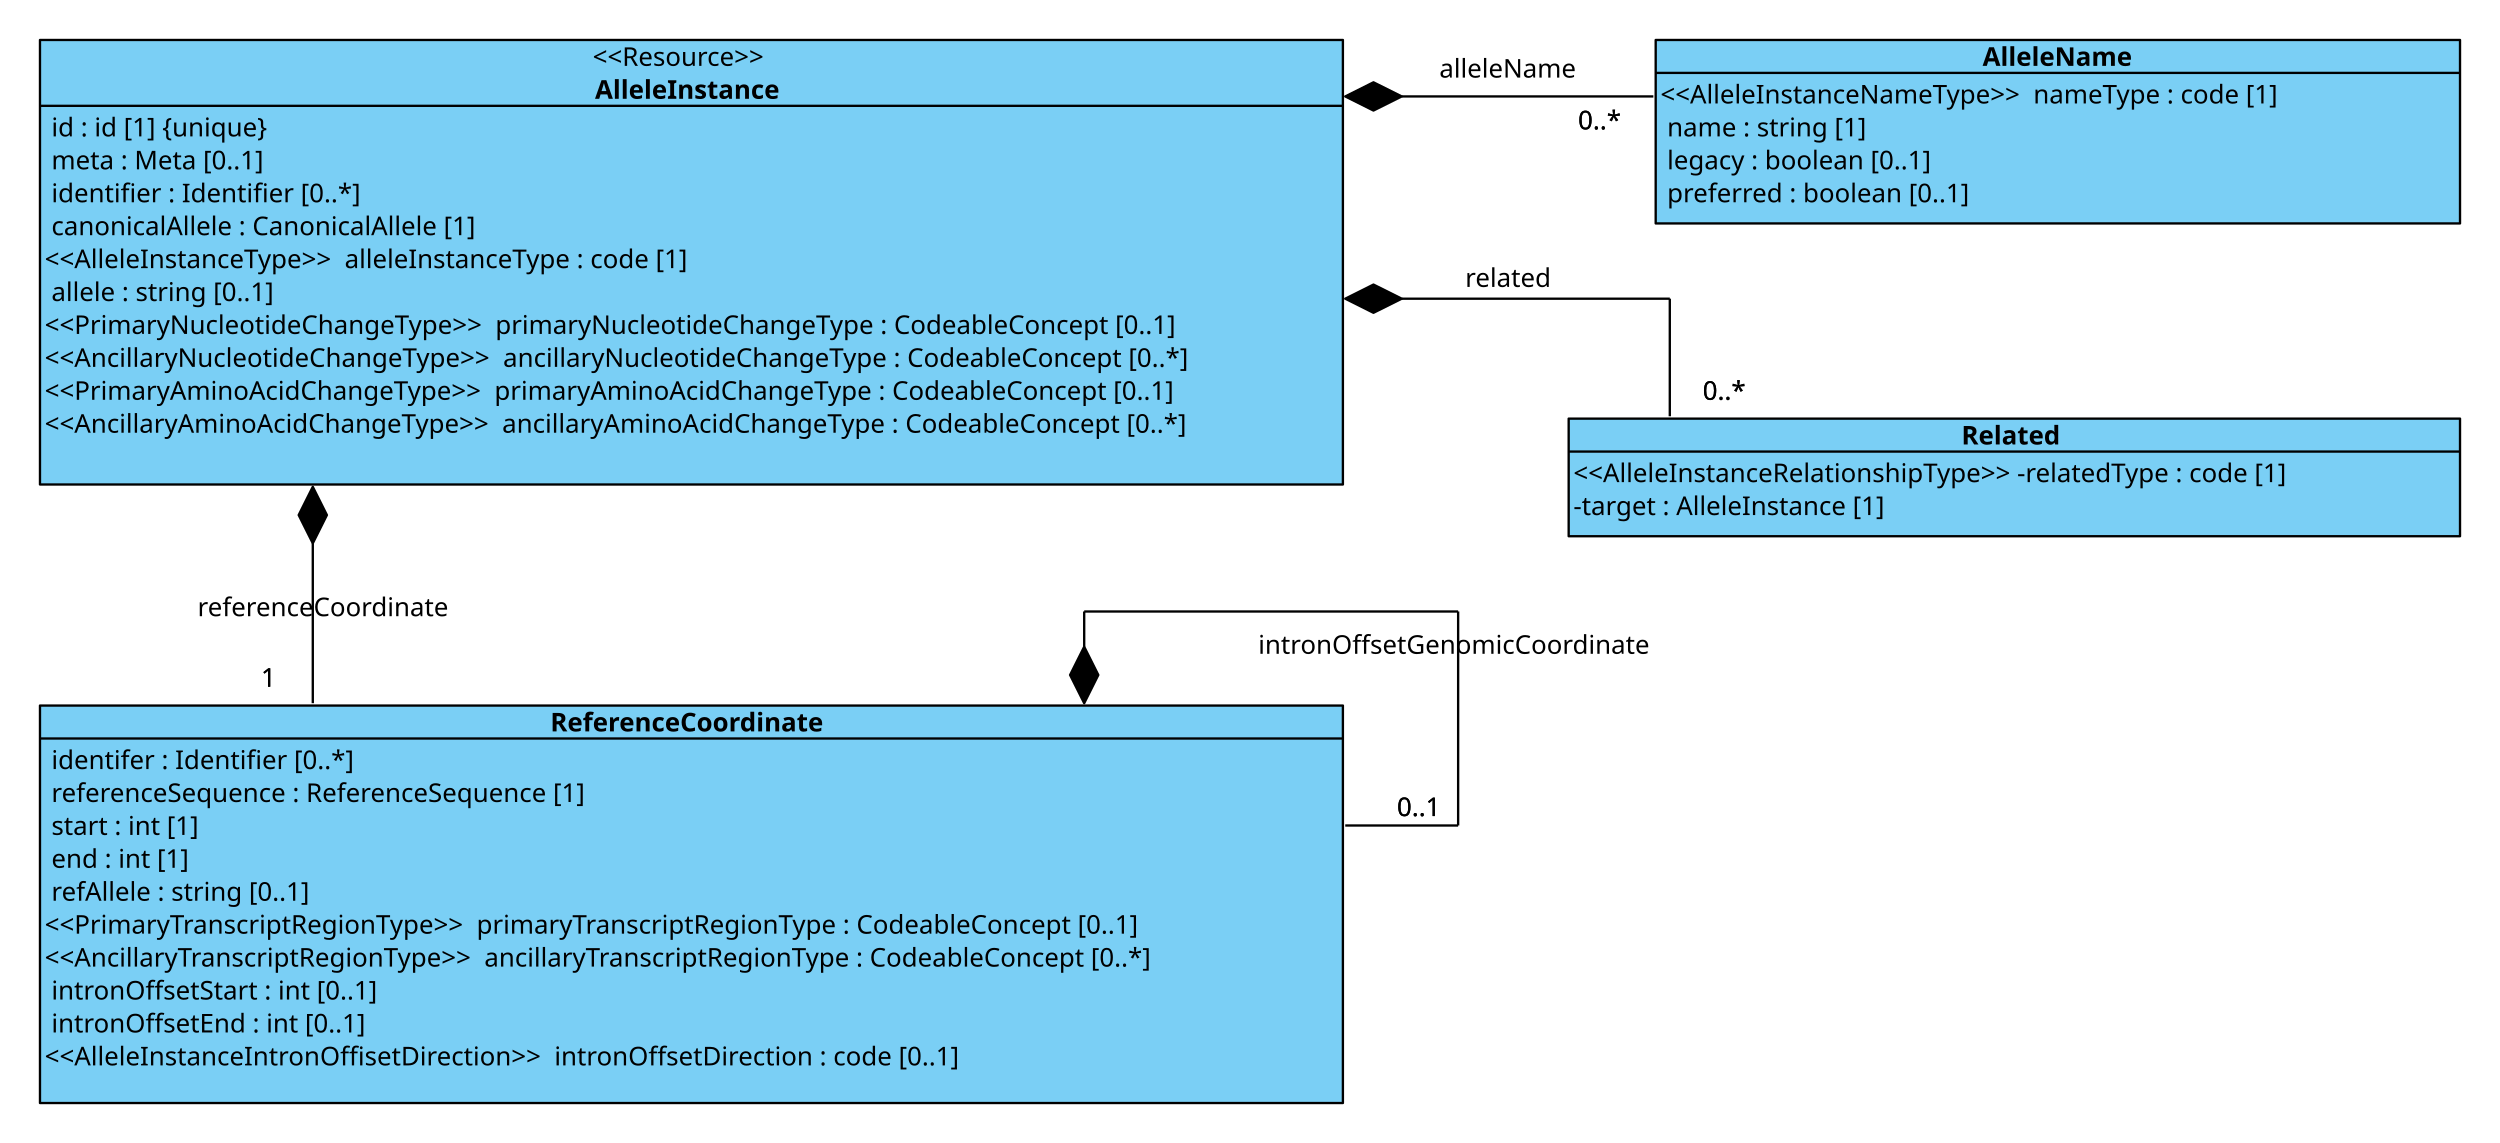
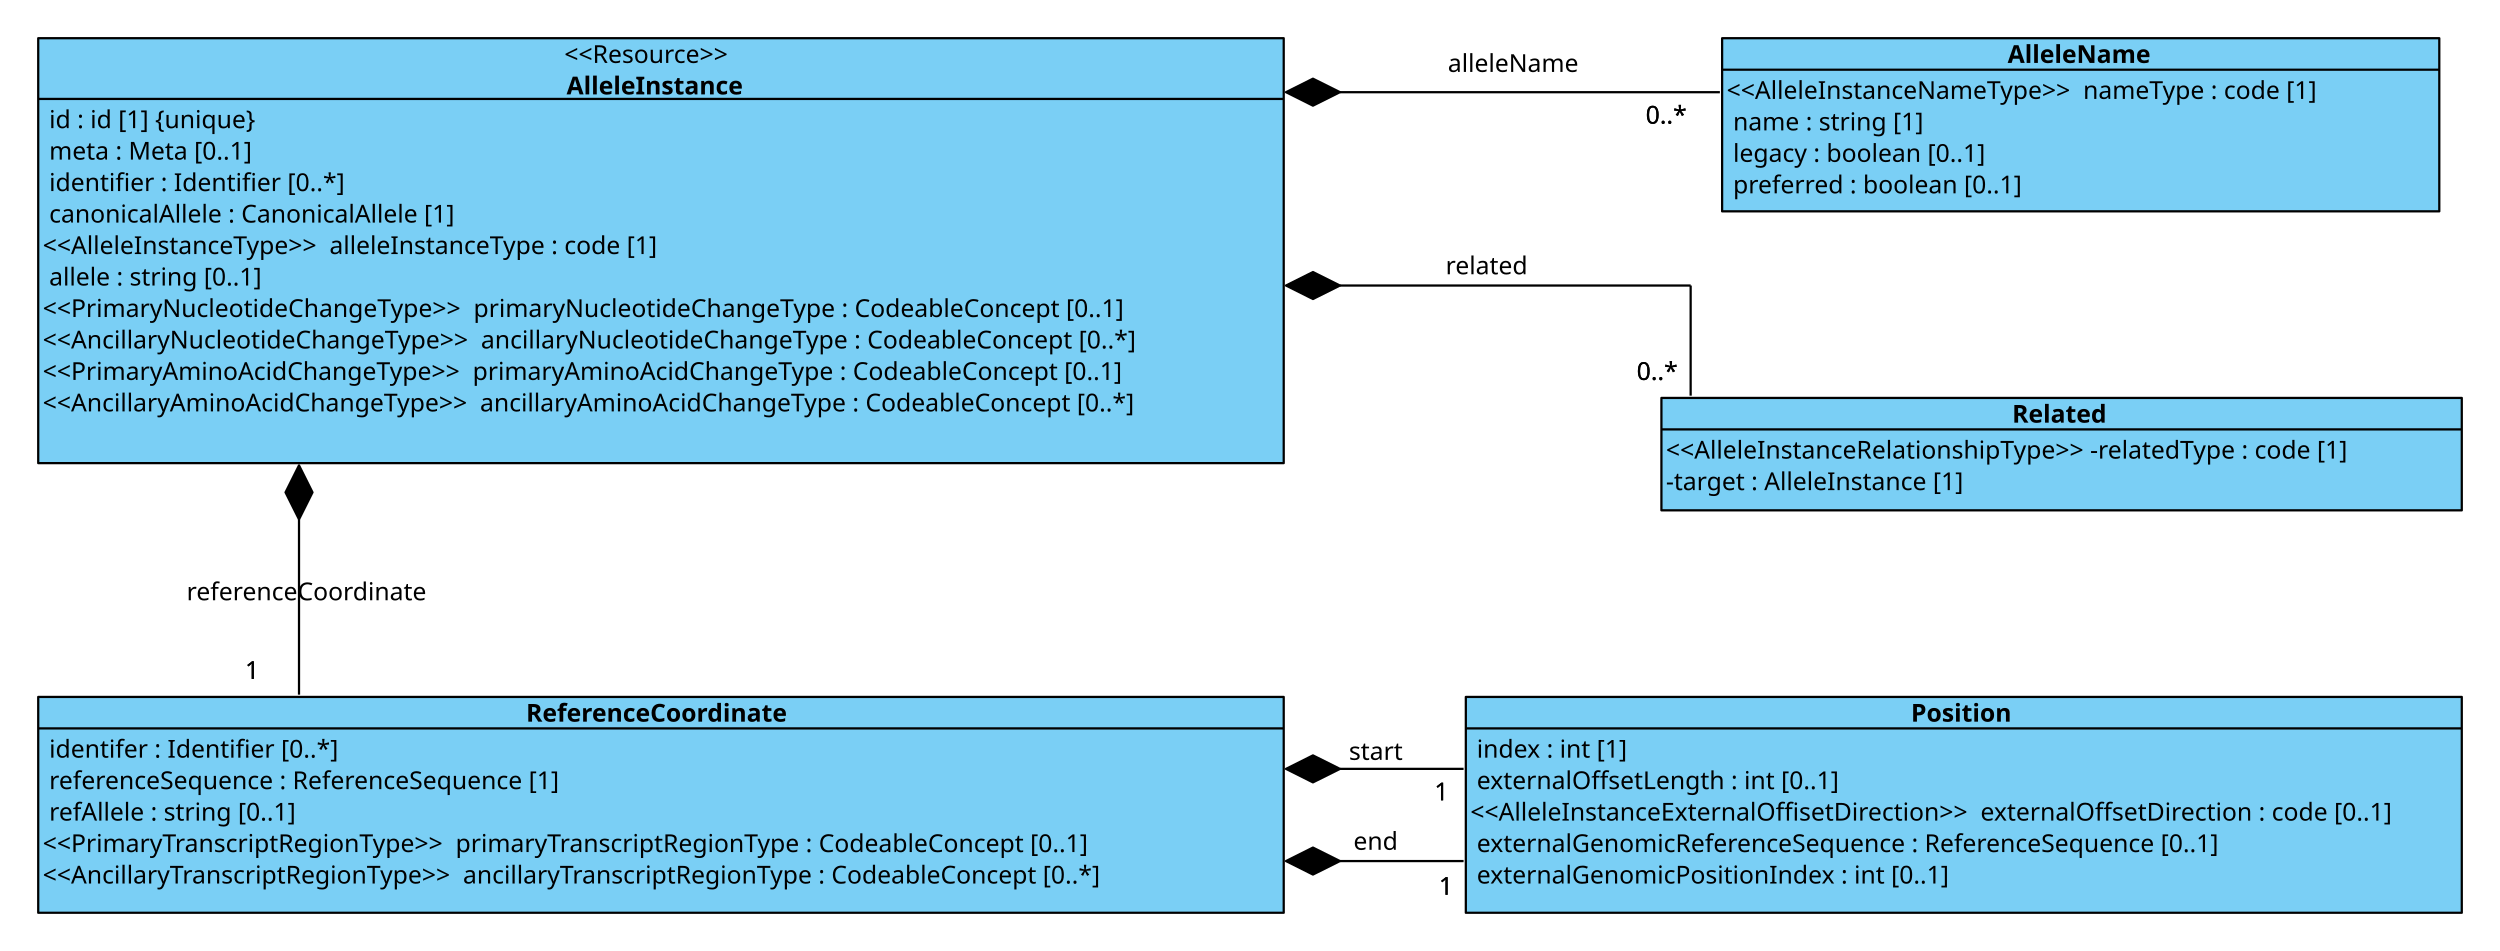
- <svg xmlns="http://www.w3.org/2000/svg" fill-opacity="0" color-rendering="auto" color-interpolation="auto" stroke="rgb(0,0,0)" text-rendering="auto" stroke-linecap="square" width="1063" stroke-miterlimit="10" stroke-opacity="0" shape-rendering="auto" fill="rgb(0,0,0)" stroke-dasharray="none" font-weight="normal" stroke-width="1" height="486" font-family="'Dialog'" font-style="normal" stroke-linejoin="miter" font-size="12" stroke-dashoffset="0" image-rendering="auto">
+ <svg xmlns="http://www.w3.org/2000/svg" fill-opacity="0" color-rendering="auto" color-interpolation="auto" stroke="rgb(0,0,0)" text-rendering="auto" stroke-linecap="square" width="1112" stroke-miterlimit="10" stroke-opacity="0" shape-rendering="auto" fill="rgb(0,0,0)" stroke-dasharray="none" font-weight="normal" stroke-width="1" height="423" font-family="'Dialog'" font-style="normal" stroke-linejoin="miter" font-size="12" stroke-dashoffset="0" image-rendering="auto">
  <defs id="genericDefs" />
  <g>
    <defs id="defs1">
      <clipPath clipPathUnits="userSpaceOnUse" id="clipPath1">
        <path d="M-9 -9 L563 -9 L563 198 L-9 198 L-9 -9 Z" />
      </clipPath>
      <clipPath clipPathUnits="userSpaceOnUse" id="clipPath2">
-         <path d="M0 0 L0 161 L554 161 L554 0 Z" />
+         <path d="M0 0 L0 162 L554 162 L554 0 Z" />
      </clipPath>
      <clipPath clipPathUnits="userSpaceOnUse" id="clipPath3">
-         <path d="M0 0 L554 0 L554 28 L0 28 L0 0 Z" />
+         <path d="M0 0 L553 0 L553 27 L0 27 L0 0 Z" />
      </clipPath>
      <clipPath clipPathUnits="userSpaceOnUse" id="clipPath4">
-         <path d="M-9 -9 L351 -9 L351 87 L-9 87 L-9 -9 Z" />
+         <path d="M-9 -9 L328 -9 L328 86 L-9 86 L-9 -9 Z" />
      </clipPath>
      <clipPath clipPathUnits="userSpaceOnUse" id="clipPath5">
-         <path d="M0 0 L0 64 L342 64 L342 0 Z" />
+         <path d="M0 0 L0 63 L319 63 L319 0 Z" />
      </clipPath>
      <clipPath clipPathUnits="userSpaceOnUse" id="clipPath6">
-         <path d="M0 0 L342 0 L342 14 L0 14 L0 0 Z" />
+         <path d="M0 0 L319 0 L319 14 L0 14 L0 0 Z" />
      </clipPath>
      <clipPath clipPathUnits="userSpaceOnUse" id="clipPath7">
-         <path d="M-9 -9 L563 -9 L563 178 L-9 178 L-9 -9 Z" />
+         <path d="M-9 -9 L563 -9 L563 105 L-9 105 L-9 -9 Z" />
      </clipPath>
      <clipPath clipPathUnits="userSpaceOnUse" id="clipPath8">
-         <path d="M0 0 L0 155 L554 155 L554 0 Z" />
+         <path d="M0 0 L0 82 L554 82 L554 0 Z" />
      </clipPath>
      <clipPath clipPathUnits="userSpaceOnUse" id="clipPath9">
        <path d="M0 0 L554 0 L554 14 L0 14 L0 0 Z" />
      </clipPath>
      <clipPath clipPathUnits="userSpaceOnUse" id="clipPath10">
-         <path d="M-9 -9 L388 -9 L388 59 L-9 59 L-9 -9 Z" />
+         <path d="M-9 -9 L365 -9 L365 59 L-9 59 L-9 -9 Z" />
      </clipPath>
      <clipPath clipPathUnits="userSpaceOnUse" id="clipPath11">
-         <path d="M0 0 L0 36 L379 36 L379 0 Z" />
+         <path d="M0 0 L0 36 L356 36 L356 0 Z" />
      </clipPath>
      <clipPath clipPathUnits="userSpaceOnUse" id="clipPath12">
-         <path d="M0 0 L379 0 L379 14 L0 14 L0 0 Z" />
+         <path d="M0 0 L356 0 L356 14 L0 14 L0 0 Z" />
      </clipPath>
      <clipPath clipPathUnits="userSpaceOnUse" id="clipPath13">
+         <path d="M-9 -9 L452 -9 L452 105 L-9 105 L-9 -9 Z" />
+       </clipPath>
+       <clipPath clipPathUnits="userSpaceOnUse" id="clipPath14">
+         <path d="M0 0 L0 82 L443 82 L443 0 Z" />
+       </clipPath>
+       <clipPath clipPathUnits="userSpaceOnUse" id="clipPath15">
+         <path d="M0 0 L443 0 L443 14 L0 14 L0 0 Z" />
+       </clipPath>
+       <clipPath clipPathUnits="userSpaceOnUse" id="clipPath16">
        <path d="M-9 -9 L36 -9 L36 23 L-9 23 L-9 -9 Z" />
      </clipPath>
-       <clipPath clipPathUnits="userSpaceOnUse" id="clipPath14">
+       <clipPath clipPathUnits="userSpaceOnUse" id="clipPath17">
        <path d="M0 0 L27 0 L27 14 L0 14 L0 0 Z" />
      </clipPath>
-       <clipPath clipPathUnits="userSpaceOnUse" id="clipPath15">
+       <clipPath clipPathUnits="userSpaceOnUse" id="clipPath18">
+         <path d="M-2 -2 L181 -2 L181 102 L-2 102 L-2 -2 Z" />
+       </clipPath>
+       <clipPath clipPathUnits="userSpaceOnUse" id="clipPath19">
+         <path d="M-42 -15 L82 -15 L82 28 L-42 28 L-42 -15 Z" />
+       </clipPath>
+       <clipPath clipPathUnits="userSpaceOnUse" id="clipPath20">
        <path d="M-9 -9 L49 -9 L49 23 L-9 23 L-9 -9 Z" />
      </clipPath>
-       <clipPath clipPathUnits="userSpaceOnUse" id="clipPath16">
+       <clipPath clipPathUnits="userSpaceOnUse" id="clipPath21">
        <path d="M0 0 L40 0 L40 14 L0 14 L0 0 Z" />
      </clipPath>
-       <clipPath clipPathUnits="userSpaceOnUse" id="clipPath17">
-         <path d="M-2 -2 L240 -2 L240 152 L-2 152 L-2 -2 Z" />
-       </clipPath>
-       <clipPath clipPathUnits="userSpaceOnUse" id="clipPath18">
-         <path d="M-60 -16 L118 -16 L118 30 L-60 30 L-60 -16 Z" />
-       </clipPath>
-       <clipPath clipPathUnits="userSpaceOnUse" id="clipPath19">
-         <path d="M-2 -2 L102 -2 L102 194 L-2 194 L-2 -2 Z" />
-       </clipPath>
-       <clipPath clipPathUnits="userSpaceOnUse" id="clipPath20">
-         <path d="M-131 -16 L260 -16 L260 30 L-131 30 L-131 -16 Z" />
-       </clipPath>
-       <clipPath clipPathUnits="userSpaceOnUse" id="clipPath21">
-         <path d="M-2 -2 L233 -2 L233 102 L-2 102 L-2 -2 Z" />
-       </clipPath>
      <clipPath clipPathUnits="userSpaceOnUse" id="clipPath22">
-         <path d="M-81 -16 L160 -16 L160 30 L-81 30 L-81 -16 Z" />
+         <path d="M-46 -15 L90 -15 L90 28 L-46 28 L-46 -15 Z" />
      </clipPath>
      <clipPath clipPathUnits="userSpaceOnUse" id="clipPath23">
-         <path d="M-9 -9 L50 -9 L50 23 L-9 23 L-9 -9 Z" />
+         <path d="M-2 -2 L282 -2 L282 151 L-2 151 L-2 -2 Z" />
      </clipPath>
      <clipPath clipPathUnits="userSpaceOnUse" id="clipPath24">
-         <path d="M0 0 L41 0 L41 14 L0 14 L0 0 Z" />
+         <path d="M-60 -15 L118 -15 L118 28 L-60 28 L-60 -15 Z" />
      </clipPath>
      <clipPath clipPathUnits="userSpaceOnUse" id="clipPath25">
-         <path d="M-2 -2 L361 -2 L361 293 L-2 293 L-2 -2 Z" />
+         <path d="M-2 -2 L102 -2 L102 204 L-2 204 L-2 -2 Z" />
      </clipPath>
      <clipPath clipPathUnits="userSpaceOnUse" id="clipPath26">
-         <path d="M-193 -16 L384 -16 L384 30 L-193 30 L-193 -16 Z" />
+         <path d="M-131 -15 L260 -15 L260 28 L-131 28 L-131 -15 Z" />
+       </clipPath>
+       <clipPath clipPathUnits="userSpaceOnUse" id="clipPath27">
+         <path d="M-2 -2 L295 -2 L295 102 L-2 102 L-2 -2 Z" />
+       </clipPath>
+       <clipPath clipPathUnits="userSpaceOnUse" id="clipPath28">
+         <path d="M-80 -15 L158 -15 L158 28 L-80 28 L-80 -15 Z" />
      </clipPath>
    </defs>
    <g fill="none" fill-opacity="1" stroke-opacity="0" stroke="none">
-       <rect x="0" width="1063" height="486" y="0" stroke="none" />
+       <rect x="0" width="1112" height="423" y="0" stroke="none" />
    </g>
    <g font-size="11" transform="translate(17,17)" fill-opacity="1" fill="rgb(122,207,245)" text-rendering="geometricPrecision" font-family="sans-serif" stroke="rgb(122,207,245)" font-weight="bold" stroke-opacity="1">
      <rect x="0" width="554" height="189" y="0" clip-path="url(#clipPath1)" stroke="none" />
    </g>
    <g font-size="11" stroke-linecap="butt" transform="translate(17,17)" fill-opacity="1" fill="black" text-rendering="geometricPrecision" font-family="sans-serif" stroke-linejoin="round" stroke="black" font-weight="bold" stroke-opacity="1" stroke-miterlimit="0">
      <rect fill="none" x="0" width="554" height="189" y="0" clip-path="url(#clipPath1)" />
-       <line y2="28" fill="none" x1="0" clip-path="url(#clipPath1)" x2="554" y1="28" />
-     </g>
-     <g font-size="11" transform="matrix(1,0,0,1,17,45)" fill-opacity="1" fill="black" text-rendering="geometricPrecision" font-family="sans-serif" stroke="black" stroke-opacity="1">
+       <line y2="27" fill="none" x1="0" clip-path="url(#clipPath1)" x2="554" y1="27" />
+     </g>
+     <g font-size="11" transform="matrix(1,0,0,1,17,44)" fill-opacity="1" fill="black" text-rendering="geometricPrecision" font-family="sans-serif" stroke="black" stroke-opacity="1">
      <text x="2" xml:space="preserve" y="13" clip-path="url(#clipPath2)" stroke="none"> id : id [1] {unique}</text>
    </g>
-     <g font-size="11" transform="matrix(1,0,0,1,17,45)" fill-opacity="1" fill="black" text-rendering="geometricPrecision" font-family="sans-serif" stroke="black" stroke-opacity="1">
+     <g font-size="11" transform="matrix(1,0,0,1,17,44)" fill-opacity="1" fill="black" text-rendering="geometricPrecision" font-family="sans-serif" stroke="black" stroke-opacity="1">
      <text x="2" xml:space="preserve" y="27" clip-path="url(#clipPath2)" stroke="none"> meta : Meta [0..1]</text>
      <text x="2" xml:space="preserve" y="41" clip-path="url(#clipPath2)" stroke="none"> identifier : Identifier [0..*]</text>
      <text x="2" xml:space="preserve" y="55" clip-path="url(#clipPath2)" stroke="none"> canonicalAllele : CanonicalAllele [1]</text>
      <text x="2" xml:space="preserve" y="69" clip-path="url(#clipPath2)" stroke="none">&lt;&lt;AlleleInstanceType&gt;&gt;  alleleInstanceType : code [1]</text>
      <text x="2" xml:space="preserve" y="83" clip-path="url(#clipPath2)" stroke="none"> allele : string [0..1]</text>
      <text x="2" xml:space="preserve" y="97" clip-path="url(#clipPath2)" stroke="none">&lt;&lt;PrimaryNucleotideChangeType&gt;&gt;  primaryNucleotideChangeType : CodeableConcept [0..1]</text>
      <text x="2" xml:space="preserve" y="111" clip-path="url(#clipPath2)" stroke="none">&lt;&lt;AncillaryNucleotideChangeType&gt;&gt;  ancillaryNucleotideChangeType : CodeableConcept [0..*]</text>
      <text x="2" xml:space="preserve" y="125" clip-path="url(#clipPath2)" stroke="none">&lt;&lt;PrimaryAminoAcidChangeType&gt;&gt;  primaryAminoAcidChangeType : CodeableConcept [0..1]</text>
      <text x="2" xml:space="preserve" y="139" clip-path="url(#clipPath2)" stroke="none">&lt;&lt;AncillaryAminoAcidChangeType&gt;&gt;  ancillaryAminoAcidChangeType : CodeableConcept [0..*]</text>
    </g>
    <g font-size="11" transform="translate(17,17)" fill-opacity="1" fill="black" text-rendering="geometricPrecision" font-family="sans-serif" stroke="black" stroke-opacity="1">
-       <text x="235" xml:space="preserve" y="11" clip-path="url(#clipPath3)" stroke="none">&lt;&lt;Resource&gt;&gt;</text>
-       <text x="236" xml:space="preserve" y="25" font-weight="bold" clip-path="url(#clipPath3)" stroke="none">AlleleInstance</text>
-     </g>
-     <g font-size="11" transform="translate(704,17)" fill-opacity="1" fill="rgb(122,207,245)" text-rendering="geometricPrecision" font-family="sans-serif" stroke="rgb(122,207,245)" font-weight="bold" stroke-opacity="1">
-       <rect x="0" width="342" height="78" y="0" clip-path="url(#clipPath4)" stroke="none" />
-     </g>
-     <g font-size="11" stroke-linecap="butt" transform="translate(704,17)" fill-opacity="1" fill="black" text-rendering="geometricPrecision" font-family="sans-serif" stroke-linejoin="round" stroke="black" font-weight="bold" stroke-opacity="1" stroke-miterlimit="0">
-       <rect fill="none" x="0" width="342" height="78" y="0" clip-path="url(#clipPath4)" />
-       <line y2="14" fill="none" x1="0" clip-path="url(#clipPath4)" x2="342" y1="14" />
-     </g>
-     <g font-size="11" transform="matrix(1,0,0,1,704,31)" fill-opacity="1" fill="black" text-rendering="geometricPrecision" font-family="sans-serif" stroke="black" stroke-opacity="1">
+       <text x="234" xml:space="preserve" y="11" clip-path="url(#clipPath3)" stroke="none">&lt;&lt;Resource&gt;&gt;</text>
+       <text x="235" xml:space="preserve" y="25" font-weight="bold" clip-path="url(#clipPath3)" stroke="none">AlleleInstance</text>
+     </g>
+     <g font-size="11" transform="translate(766,17)" fill-opacity="1" fill="rgb(122,207,245)" text-rendering="geometricPrecision" font-family="sans-serif" stroke="rgb(122,207,245)" font-weight="bold" stroke-opacity="1">
+       <rect x="0" width="319" height="77" y="0" clip-path="url(#clipPath4)" stroke="none" />
+     </g>
+     <g font-size="11" stroke-linecap="butt" transform="translate(766,17)" fill-opacity="1" fill="black" text-rendering="geometricPrecision" font-family="sans-serif" stroke-linejoin="round" stroke="black" font-weight="bold" stroke-opacity="1" stroke-miterlimit="0">
+       <rect fill="none" x="0" width="319" height="77" y="0" clip-path="url(#clipPath4)" />
+       <line y2="14" fill="none" x1="0" clip-path="url(#clipPath4)" x2="319" y1="14" />
+     </g>
+     <g font-size="11" transform="matrix(1,0,0,1,766,31)" fill-opacity="1" fill="black" text-rendering="geometricPrecision" font-family="sans-serif" stroke="black" stroke-opacity="1">
      <text x="2" xml:space="preserve" y="13" clip-path="url(#clipPath5)" stroke="none">&lt;&lt;AlleleInstanceNameType&gt;&gt;  nameType : code [1]</text>
    </g>
-     <g font-size="11" transform="matrix(1,0,0,1,704,31)" fill-opacity="1" fill="black" text-rendering="geometricPrecision" font-family="sans-serif" stroke="black" stroke-opacity="1">
+     <g font-size="11" transform="matrix(1,0,0,1,766,31)" fill-opacity="1" fill="black" text-rendering="geometricPrecision" font-family="sans-serif" stroke="black" stroke-opacity="1">
      <text x="2" xml:space="preserve" y="27" clip-path="url(#clipPath5)" stroke="none"> name : string [1]</text>
      <text x="2" xml:space="preserve" y="41" clip-path="url(#clipPath5)" stroke="none"> legacy : boolean [0..1]</text>
      <text x="2" xml:space="preserve" y="55" clip-path="url(#clipPath5)" stroke="none"> preferred : boolean [0..1]</text>
    </g>
-     <g font-size="11" transform="translate(704,17)" fill-opacity="1" fill="black" text-rendering="geometricPrecision" font-family="sans-serif" stroke="black" font-weight="bold" stroke-opacity="1">
-       <text x="139" xml:space="preserve" y="11" clip-path="url(#clipPath6)" stroke="none">AlleleName</text>
-     </g>
-     <g font-size="11" transform="translate(17,300)" fill-opacity="1" fill="rgb(122,207,245)" text-rendering="geometricPrecision" font-family="sans-serif" stroke="rgb(122,207,245)" font-weight="bold" stroke-opacity="1">
-       <rect x="0" width="554" height="169" y="0" clip-path="url(#clipPath7)" stroke="none" />
-     </g>
-     <g font-size="11" stroke-linecap="butt" transform="translate(17,300)" fill-opacity="1" fill="black" text-rendering="geometricPrecision" font-family="sans-serif" stroke-linejoin="round" stroke="black" font-weight="bold" stroke-opacity="1" stroke-miterlimit="0">
-       <rect fill="none" x="0" width="554" height="169" y="0" clip-path="url(#clipPath7)" />
+     <g font-size="11" transform="translate(766,17)" fill-opacity="1" fill="black" text-rendering="geometricPrecision" font-family="sans-serif" stroke="black" font-weight="bold" stroke-opacity="1">
+       <text x="127" xml:space="preserve" y="11" clip-path="url(#clipPath6)" stroke="none">AlleleName</text>
+     </g>
+     <g font-size="11" transform="translate(17,310)" fill-opacity="1" fill="rgb(122,207,245)" text-rendering="geometricPrecision" font-family="sans-serif" stroke="rgb(122,207,245)" font-weight="bold" stroke-opacity="1">
+       <rect x="0" width="554" height="96" y="0" clip-path="url(#clipPath7)" stroke="none" />
+     </g>
+     <g font-size="11" stroke-linecap="butt" transform="translate(17,310)" fill-opacity="1" fill="black" text-rendering="geometricPrecision" font-family="sans-serif" stroke-linejoin="round" stroke="black" font-weight="bold" stroke-opacity="1" stroke-miterlimit="0">
+       <rect fill="none" x="0" width="554" height="96" y="0" clip-path="url(#clipPath7)" />
      <line y2="14" fill="none" x1="0" clip-path="url(#clipPath7)" x2="554" y1="14" />
    </g>
-     <g font-size="11" transform="matrix(1,0,0,1,17,314)" fill-opacity="1" fill="black" text-rendering="geometricPrecision" font-family="sans-serif" stroke="black" stroke-opacity="1">
+     <g font-size="11" transform="matrix(1,0,0,1,17,324)" fill-opacity="1" fill="black" text-rendering="geometricPrecision" font-family="sans-serif" stroke="black" stroke-opacity="1">
      <text x="2" xml:space="preserve" y="13" clip-path="url(#clipPath8)" stroke="none"> identifer : Identifier [0..*]</text>
    </g>
-     <g font-size="11" transform="matrix(1,0,0,1,17,314)" fill-opacity="1" fill="black" text-rendering="geometricPrecision" font-family="sans-serif" stroke="black" stroke-opacity="1">
+     <g font-size="11" transform="matrix(1,0,0,1,17,324)" fill-opacity="1" fill="black" text-rendering="geometricPrecision" font-family="sans-serif" stroke="black" stroke-opacity="1">
      <text x="2" xml:space="preserve" y="27" clip-path="url(#clipPath8)" stroke="none"> referenceSequence : ReferenceSequence [1]</text>
-       <text x="2" xml:space="preserve" y="41" clip-path="url(#clipPath8)" stroke="none"> start : int [1]</text>
-       <text x="2" xml:space="preserve" y="55" clip-path="url(#clipPath8)" stroke="none"> end : int [1]</text>
-       <text x="2" xml:space="preserve" y="69" clip-path="url(#clipPath8)" stroke="none"> refAllele : string [0..1]</text>
-       <text x="2" xml:space="preserve" y="83" clip-path="url(#clipPath8)" stroke="none">&lt;&lt;PrimaryTranscriptRegionType&gt;&gt;  primaryTranscriptRegionType : CodeableConcept [0..1]</text>
-       <text x="2" xml:space="preserve" y="97" clip-path="url(#clipPath8)" stroke="none">&lt;&lt;AncillaryTranscriptRegionType&gt;&gt;  ancillaryTranscriptRegionType : CodeableConcept [0..*]</text>
-       <text x="2" xml:space="preserve" y="111" clip-path="url(#clipPath8)" stroke="none"> intronOffsetStart : int [0..1]</text>
-       <text x="2" xml:space="preserve" y="125" clip-path="url(#clipPath8)" stroke="none"> intronOffsetEnd : int [0..1]</text>
-       <text x="2" xml:space="preserve" y="139" clip-path="url(#clipPath8)" stroke="none">&lt;&lt;AlleleInstanceIntronOffisetDirection&gt;&gt;  intronOffsetDirection : code [0..1]</text>
-     </g>
-     <g font-size="11" transform="translate(17,300)" fill-opacity="1" fill="black" text-rendering="geometricPrecision" font-family="sans-serif" stroke="black" font-weight="bold" stroke-opacity="1">
+       <text x="2" xml:space="preserve" y="41" clip-path="url(#clipPath8)" stroke="none"> refAllele : string [0..1]</text>
+       <text x="2" xml:space="preserve" y="55" clip-path="url(#clipPath8)" stroke="none">&lt;&lt;PrimaryTranscriptRegionType&gt;&gt;  primaryTranscriptRegionType : CodeableConcept [0..1]</text>
+       <text x="2" xml:space="preserve" y="69" clip-path="url(#clipPath8)" stroke="none">&lt;&lt;AncillaryTranscriptRegionType&gt;&gt;  ancillaryTranscriptRegionType : CodeableConcept [0..*]</text>
+     </g>
+     <g font-size="11" transform="translate(17,310)" fill-opacity="1" fill="black" text-rendering="geometricPrecision" font-family="sans-serif" stroke="black" font-weight="bold" stroke-opacity="1">
      <text x="217" xml:space="preserve" y="11" clip-path="url(#clipPath9)" stroke="none">ReferenceCoordinate</text>
    </g>
-     <g font-size="11" transform="translate(667,178)" fill-opacity="1" fill="rgb(122,207,245)" text-rendering="geometricPrecision" font-family="sans-serif" stroke="rgb(122,207,245)" font-weight="bold" stroke-opacity="1">
-       <rect x="0" width="379" height="50" y="0" clip-path="url(#clipPath10)" stroke="none" />
-     </g>
-     <g font-size="11" stroke-linecap="butt" transform="translate(667,178)" fill-opacity="1" fill="black" text-rendering="geometricPrecision" font-family="sans-serif" stroke-linejoin="round" stroke="black" font-weight="bold" stroke-opacity="1" stroke-miterlimit="0">
-       <rect fill="none" x="0" width="379" height="50" y="0" clip-path="url(#clipPath10)" />
-       <line y2="14" fill="none" x1="0" clip-path="url(#clipPath10)" x2="379" y1="14" />
-     </g>
-     <g font-size="11" transform="matrix(1,0,0,1,667,192)" fill-opacity="1" fill="black" text-rendering="geometricPrecision" font-family="sans-serif" stroke="black" stroke-opacity="1">
+     <g font-size="11" transform="translate(739,177)" fill-opacity="1" fill="rgb(122,207,245)" text-rendering="geometricPrecision" font-family="sans-serif" stroke="rgb(122,207,245)" font-weight="bold" stroke-opacity="1">
+       <rect x="0" width="356" height="50" y="0" clip-path="url(#clipPath10)" stroke="none" />
+     </g>
+     <g font-size="11" stroke-linecap="butt" transform="translate(739,177)" fill-opacity="1" fill="black" text-rendering="geometricPrecision" font-family="sans-serif" stroke-linejoin="round" stroke="black" font-weight="bold" stroke-opacity="1" stroke-miterlimit="0">
+       <rect fill="none" x="0" width="356" height="50" y="0" clip-path="url(#clipPath10)" />
+       <line y2="14" fill="none" x1="0" clip-path="url(#clipPath10)" x2="356" y1="14" />
+     </g>
+     <g font-size="11" transform="matrix(1,0,0,1,739,191)" fill-opacity="1" fill="black" text-rendering="geometricPrecision" font-family="sans-serif" stroke="black" stroke-opacity="1">
      <text x="2" xml:space="preserve" y="13" clip-path="url(#clipPath11)" stroke="none">&lt;&lt;AlleleInstanceRelationshipType&gt;&gt; -relatedType : code [1]</text>
    </g>
-     <g font-size="11" transform="matrix(1,0,0,1,667,192)" fill-opacity="1" fill="black" text-rendering="geometricPrecision" font-family="sans-serif" stroke="black" stroke-opacity="1">
+     <g font-size="11" transform="matrix(1,0,0,1,739,191)" fill-opacity="1" fill="black" text-rendering="geometricPrecision" font-family="sans-serif" stroke="black" stroke-opacity="1">
      <text x="2" xml:space="preserve" y="27" clip-path="url(#clipPath11)" stroke="none">-target : AlleleInstance [1]</text>
    </g>
-     <g font-size="11" transform="translate(667,178)" fill-opacity="1" fill="black" text-rendering="geometricPrecision" font-family="sans-serif" stroke="black" font-weight="bold" stroke-opacity="1">
-       <text x="167" xml:space="preserve" y="11" clip-path="url(#clipPath12)" stroke="none">Related</text>
-     </g>
-     <g font-size="11" transform="translate(101,281)" fill-opacity="1" fill="black" text-rendering="geometricPrecision" font-family="sans-serif" stroke="black" stroke-opacity="1">
-       <text x="10" xml:space="preserve" y="11" clip-path="url(#clipPath14)" stroke="none">1</text>
-     </g>
-     <g font-size="11" transform="translate(660,44)" fill-opacity="1" fill="black" text-rendering="geometricPrecision" font-family="sans-serif" stroke="black" stroke-opacity="1">
-       <text x="11" xml:space="preserve" y="11" clip-path="url(#clipPath16)" stroke="none">0..*</text>
+     <g font-size="11" transform="translate(739,177)" fill-opacity="1" fill="black" text-rendering="geometricPrecision" font-family="sans-serif" stroke="black" font-weight="bold" stroke-opacity="1">
+       <text x="156" xml:space="preserve" y="11" clip-path="url(#clipPath12)" stroke="none">Related</text>
+     </g>
+     <g font-size="11" transform="translate(652,310)" fill-opacity="1" fill="rgb(122,207,245)" text-rendering="geometricPrecision" font-family="sans-serif" stroke="rgb(122,207,245)" font-weight="bold" stroke-opacity="1">
+       <rect x="0" width="443" height="96" y="0" clip-path="url(#clipPath13)" stroke="none" />
+     </g>
+     <g font-size="11" stroke-linecap="butt" transform="translate(652,310)" fill-opacity="1" fill="black" text-rendering="geometricPrecision" font-family="sans-serif" stroke-linejoin="round" stroke="black" font-weight="bold" stroke-opacity="1" stroke-miterlimit="0">
+       <rect fill="none" x="0" width="443" height="96" y="0" clip-path="url(#clipPath13)" />
+       <line y2="14" fill="none" x1="0" clip-path="url(#clipPath13)" x2="443" y1="14" />
+     </g>
+     <g font-size="11" transform="matrix(1,0,0,1,652,324)" fill-opacity="1" fill="black" text-rendering="geometricPrecision" font-family="sans-serif" stroke="black" stroke-opacity="1">
+       <text x="2" xml:space="preserve" y="13" clip-path="url(#clipPath14)" stroke="none"> index : int [1]</text>
+     </g>
+     <g font-size="11" transform="matrix(1,0,0,1,652,324)" fill-opacity="1" fill="black" text-rendering="geometricPrecision" font-family="sans-serif" stroke="black" stroke-opacity="1">
+       <text x="2" xml:space="preserve" y="27" clip-path="url(#clipPath14)" stroke="none"> externalOffsetLength : int [0..1]</text>
+       <text x="2" xml:space="preserve" y="41" clip-path="url(#clipPath14)" stroke="none">&lt;&lt;AlleleInstanceExternalOffisetDirection&gt;&gt;  externalOffsetDirection : code [0..1]</text>
+       <text x="2" xml:space="preserve" y="55" clip-path="url(#clipPath14)" stroke="none"> externalGenomicReferenceSequence : ReferenceSequence [0..1]</text>
+       <text x="2" xml:space="preserve" y="69" clip-path="url(#clipPath14)" stroke="none"> externalGenomicPositionIndex : int [0..1]</text>
+     </g>
+     <g font-size="11" transform="translate(652,310)" fill-opacity="1" fill="black" text-rendering="geometricPrecision" font-family="sans-serif" stroke="black" font-weight="bold" stroke-opacity="1">
+       <text x="198" xml:space="preserve" y="11" clip-path="url(#clipPath15)" stroke="none">Position</text>
+     </g>
+     <g font-size="11" transform="translate(99,291)" fill-opacity="1" fill="black" text-rendering="geometricPrecision" font-family="sans-serif" stroke="black" stroke-opacity="1">
+       <text x="10" xml:space="preserve" y="11" clip-path="url(#clipPath17)" stroke="none">1</text>
+     </g>
+     <g font-size="11" transform="translate(628,345)" fill-opacity="1" fill="black" text-rendering="geometricPrecision" font-family="sans-serif" stroke="black" stroke-opacity="1">
+       <text x="10" xml:space="preserve" y="11" clip-path="url(#clipPath17)" stroke="none">1</text>
+     </g>
+     <g font-size="11" stroke-linecap="butt" transform="translate(522,333)" fill-opacity="1" fill="black" text-rendering="geometricPrecision" font-family="sans-serif" stroke-linejoin="round" stroke="black" stroke-opacity="1">
+       <line y2="50" fill="none" x1="74" clip-path="url(#clipPath18)" x2="129" y1="50" />
+       <polygon points=" 50 50 62 56 74 50 62 44" clip-path="url(#clipPath18)" stroke="none" />
+       <polygon fill="none" points=" 50 50 62 56 74 50 62 44" clip-path="url(#clipPath18)" />
+     </g>
+     <g font-size="11" transform="translate(592,367)" fill-opacity="1" fill="black" text-rendering="geometricPrecision" font-family="sans-serif" stroke="black" stroke-opacity="1">
+       <text x="10" xml:space="preserve" y="11" clip-path="url(#clipPath19)" stroke="none">end</text>
+     </g>
+     <g font-size="11" transform="translate(630,387)" fill-opacity="1" fill="black" text-rendering="geometricPrecision" font-family="sans-serif" stroke="black" stroke-opacity="1">
+       <text x="10" xml:space="preserve" y="11" clip-path="url(#clipPath17)" stroke="none">1</text>
+     </g>
+     <g font-size="11" transform="translate(721,44)" fill-opacity="1" fill="black" text-rendering="geometricPrecision" font-family="sans-serif" stroke="black" stroke-opacity="1">
+       <text x="11" xml:space="preserve" y="11" clip-path="url(#clipPath21)" stroke="none">0..*</text>
+     </g>
+     <g font-size="11" stroke-linecap="butt" transform="translate(522,292)" fill-opacity="1" fill="black" text-rendering="geometricPrecision" font-family="sans-serif" stroke-linejoin="round" stroke="black" stroke-opacity="1">
+       <line y2="50" fill="none" x1="74" clip-path="url(#clipPath18)" x2="129" y1="50" />
+       <polygon points=" 50 50 62 56 74 50 62 44" clip-path="url(#clipPath18)" stroke="none" />
+       <polygon fill="none" points=" 50 50 62 56 74 50 62 44" clip-path="url(#clipPath18)" />
+     </g>
+     <g font-size="11" transform="translate(591,327)" fill-opacity="1" fill="black" text-rendering="geometricPrecision" font-family="sans-serif" stroke="black" stroke-opacity="1">
+       <text x="9" xml:space="preserve" y="11" clip-path="url(#clipPath22)" stroke="none">start</text>
+     </g>
+     <g font-size="11" transform="translate(628,345)" fill-opacity="1" fill="black" text-rendering="geometricPrecision" font-family="sans-serif" stroke="black" stroke-opacity="1">
+       <text x="10" xml:space="preserve" y="11" clip-path="url(#clipPath17)" stroke="none">1</text>
+     </g>
+     <g font-size="11" transform="translate(630,387)" fill-opacity="1" fill="black" text-rendering="geometricPrecision" font-family="sans-serif" stroke="black" stroke-opacity="1">
+       <text x="10" xml:space="preserve" y="11" clip-path="url(#clipPath17)" stroke="none">1</text>
    </g>
    <g font-size="11" stroke-linecap="butt" transform="translate(522,77)" fill-opacity="1" fill="black" text-rendering="geometricPrecision" font-family="sans-serif" stroke-linejoin="round" stroke="black" stroke-opacity="1">
-       <line y2="50" fill="none" x1="74" clip-path="url(#clipPath17)" x2="188" y1="50" />
-       <line y2="100" fill="none" x1="188" clip-path="url(#clipPath17)" x2="188" y1="50" />
-       <polygon points=" 50 50 62 56 74 50 62 44" clip-path="url(#clipPath17)" stroke="none" />
-       <polygon fill="none" points=" 50 50 62 56 74 50 62 44" clip-path="url(#clipPath17)" />
-     </g>
-     <g font-size="11" transform="translate(614,111)" fill-opacity="1" fill="black" text-rendering="geometricPrecision" font-family="sans-serif" stroke="black" stroke-opacity="1">
-       <text x="9" xml:space="preserve" y="11" clip-path="url(#clipPath18)" stroke="none">related</text>
-     </g>
-     <g font-size="11" transform="translate(713,159)" fill-opacity="1" fill="black" text-rendering="geometricPrecision" font-family="sans-serif" stroke="black" stroke-opacity="1">
-       <text x="11" xml:space="preserve" y="11" clip-path="url(#clipPath16)" stroke="none">0..*</text>
-     </g>
-     <g font-size="11" transform="translate(713,159)" fill-opacity="1" fill="black" text-rendering="geometricPrecision" font-family="sans-serif" stroke="black" stroke-opacity="1">
-       <text x="11" xml:space="preserve" y="11" clip-path="url(#clipPath16)" stroke="none">0..*</text>
+       <line y2="50" fill="none" x1="74" clip-path="url(#clipPath23)" x2="230" y1="50" />
+       <line y2="99" fill="none" x1="230" clip-path="url(#clipPath23)" x2="230" y1="50" />
+       <polygon points=" 50 50 62 56 74 50 62 44" clip-path="url(#clipPath23)" stroke="none" />
+       <polygon fill="none" points=" 50 50 62 56 74 50 62 44" clip-path="url(#clipPath23)" />
+     </g>
+     <g font-size="11" transform="translate(634,111)" fill-opacity="1" fill="black" text-rendering="geometricPrecision" font-family="sans-serif" stroke="black" stroke-opacity="1">
+       <text x="9" xml:space="preserve" y="11" clip-path="url(#clipPath24)" stroke="none">related</text>
+     </g>
+     <g font-size="11" transform="translate(717,158)" fill-opacity="1" fill="black" text-rendering="geometricPrecision" font-family="sans-serif" stroke="black" stroke-opacity="1">
+       <text x="11" xml:space="preserve" y="11" clip-path="url(#clipPath21)" stroke="none">0..*</text>
    </g>
    <g font-size="11" stroke-linecap="butt" transform="translate(83,157)" fill-opacity="1" fill="black" text-rendering="geometricPrecision" font-family="sans-serif" stroke-linejoin="round" stroke="black" stroke-opacity="1">
-       <line y2="142" fill="none" x1="50" clip-path="url(#clipPath19)" x2="50" y1="74" />
-       <polygon points=" 50 50 44 62 50 74 56 62" clip-path="url(#clipPath19)" stroke="none" />
-       <polygon fill="none" points=" 50 50 44 62 50 74 56 62" clip-path="url(#clipPath19)" />
-     </g>
-     <g font-size="11" transform="translate(74,251)" fill-opacity="1" fill="black" text-rendering="geometricPrecision" font-family="sans-serif" stroke="black" stroke-opacity="1">
-       <text x="10" xml:space="preserve" y="11" clip-path="url(#clipPath20)" stroke="none">referenceCoordinate</text>
-     </g>
-     <g font-size="11" transform="translate(101,281)" fill-opacity="1" fill="black" text-rendering="geometricPrecision" font-family="sans-serif" stroke="black" stroke-opacity="1">
-       <text x="10" xml:space="preserve" y="11" clip-path="url(#clipPath14)" stroke="none">1</text>
+       <line y2="152" fill="none" x1="50" clip-path="url(#clipPath25)" x2="50" y1="74" />
+       <polygon points=" 50 50 44 62 50 74 56 62" clip-path="url(#clipPath25)" stroke="none" />
+       <polygon fill="none" points=" 50 50 44 62 50 74 56 62" clip-path="url(#clipPath25)" />
+     </g>
+     <g font-size="11" transform="translate(73,256)" fill-opacity="1" fill="black" text-rendering="geometricPrecision" font-family="sans-serif" stroke="black" stroke-opacity="1">
+       <text x="10" xml:space="preserve" y="11" clip-path="url(#clipPath26)" stroke="none">referenceCoordinate</text>
+     </g>
+     <g font-size="11" transform="translate(99,291)" fill-opacity="1" fill="black" text-rendering="geometricPrecision" font-family="sans-serif" stroke="black" stroke-opacity="1">
+       <text x="10" xml:space="preserve" y="11" clip-path="url(#clipPath17)" stroke="none">1</text>
+     </g>
+     <g font-size="11" transform="translate(717,158)" fill-opacity="1" fill="black" text-rendering="geometricPrecision" font-family="sans-serif" stroke="black" stroke-opacity="1">
+       <text x="11" xml:space="preserve" y="11" clip-path="url(#clipPath21)" stroke="none">0..*</text>
    </g>
    <g font-size="11" stroke-linecap="butt" transform="translate(522,-9)" fill-opacity="1" fill="black" text-rendering="geometricPrecision" font-family="sans-serif" stroke-linejoin="round" stroke="black" stroke-opacity="1">
-       <line y2="50" fill="none" x1="74" clip-path="url(#clipPath21)" x2="181" y1="50" />
-       <polygon points=" 50 50 62 56 74 50 62 44" clip-path="url(#clipPath21)" stroke="none" />
-       <polygon fill="none" points=" 50 50 62 56 74 50 62 44" clip-path="url(#clipPath21)" />
-     </g>
-     <g font-size="11" transform="translate(603,22)" fill-opacity="1" fill="black" text-rendering="geometricPrecision" font-family="sans-serif" stroke="black" stroke-opacity="1">
-       <text x="9" xml:space="preserve" y="11" clip-path="url(#clipPath22)" stroke="none">alleleName</text>
-     </g>
-     <g font-size="11" transform="translate(660,44)" fill-opacity="1" fill="black" text-rendering="geometricPrecision" font-family="sans-serif" stroke="black" stroke-opacity="1">
-       <text x="11" xml:space="preserve" y="11" clip-path="url(#clipPath16)" stroke="none">0..*</text>
-     </g>
-     <g font-size="11" transform="translate(584,336)" fill-opacity="1" fill="black" text-rendering="geometricPrecision" font-family="sans-serif" stroke="black" stroke-opacity="1">
-       <text x="10" xml:space="preserve" y="11" clip-path="url(#clipPath24)" stroke="none">0..1</text>
-     </g>
-     <g font-size="11" stroke-linecap="butt" transform="translate(361,160)" fill-opacity="1" fill="black" text-rendering="geometricPrecision" font-family="sans-serif" stroke-linejoin="round" stroke="black" stroke-opacity="1">
-       <line y2="100" fill="none" x1="100" clip-path="url(#clipPath25)" x2="100" y1="115" />
-       <line y2="100" fill="none" x1="100" clip-path="url(#clipPath25)" x2="259" y1="100" />
-       <line y2="191" fill="none" x1="259" clip-path="url(#clipPath25)" x2="259" y1="100" />
-       <line y2="191" fill="none" x1="259" clip-path="url(#clipPath25)" x2="211" y1="191" />
-       <polygon points=" 100 139 106 127 100 115 94 127" clip-path="url(#clipPath25)" stroke="none" />
-       <polygon fill="none" points=" 100 139 106 127 100 115 94 127" clip-path="url(#clipPath25)" />
-     </g>
-     <g font-size="11" transform="translate(526,267)" fill-opacity="1" fill="black" text-rendering="geometricPrecision" font-family="sans-serif" stroke="black" stroke-opacity="1">
-       <text x="9" xml:space="preserve" y="11" clip-path="url(#clipPath26)" stroke="none">intronOffsetGenomicCoordinate</text>
-     </g>
-     <g font-size="11" transform="translate(584,336)" fill-opacity="1" fill="black" text-rendering="geometricPrecision" font-family="sans-serif" stroke="black" stroke-opacity="1">
-       <text x="10" xml:space="preserve" y="11" clip-path="url(#clipPath24)" stroke="none">0..1</text>
+       <line y2="50" fill="none" x1="74" clip-path="url(#clipPath27)" x2="243" y1="50" />
+       <polygon points=" 50 50 62 56 74 50 62 44" clip-path="url(#clipPath27)" stroke="none" />
+       <polygon fill="none" points=" 50 50 62 56 74 50 62 44" clip-path="url(#clipPath27)" />
+     </g>
+     <g font-size="11" transform="translate(635,21)" fill-opacity="1" fill="black" text-rendering="geometricPrecision" font-family="sans-serif" stroke="black" stroke-opacity="1">
+       <text x="9" xml:space="preserve" y="11" clip-path="url(#clipPath28)" stroke="none">alleleName</text>
+     </g>
+     <g font-size="11" transform="translate(721,44)" fill-opacity="1" fill="black" text-rendering="geometricPrecision" font-family="sans-serif" stroke="black" stroke-opacity="1">
+       <text x="11" xml:space="preserve" y="11" clip-path="url(#clipPath21)" stroke="none">0..*</text>
    </g>
  </g>
</svg>
